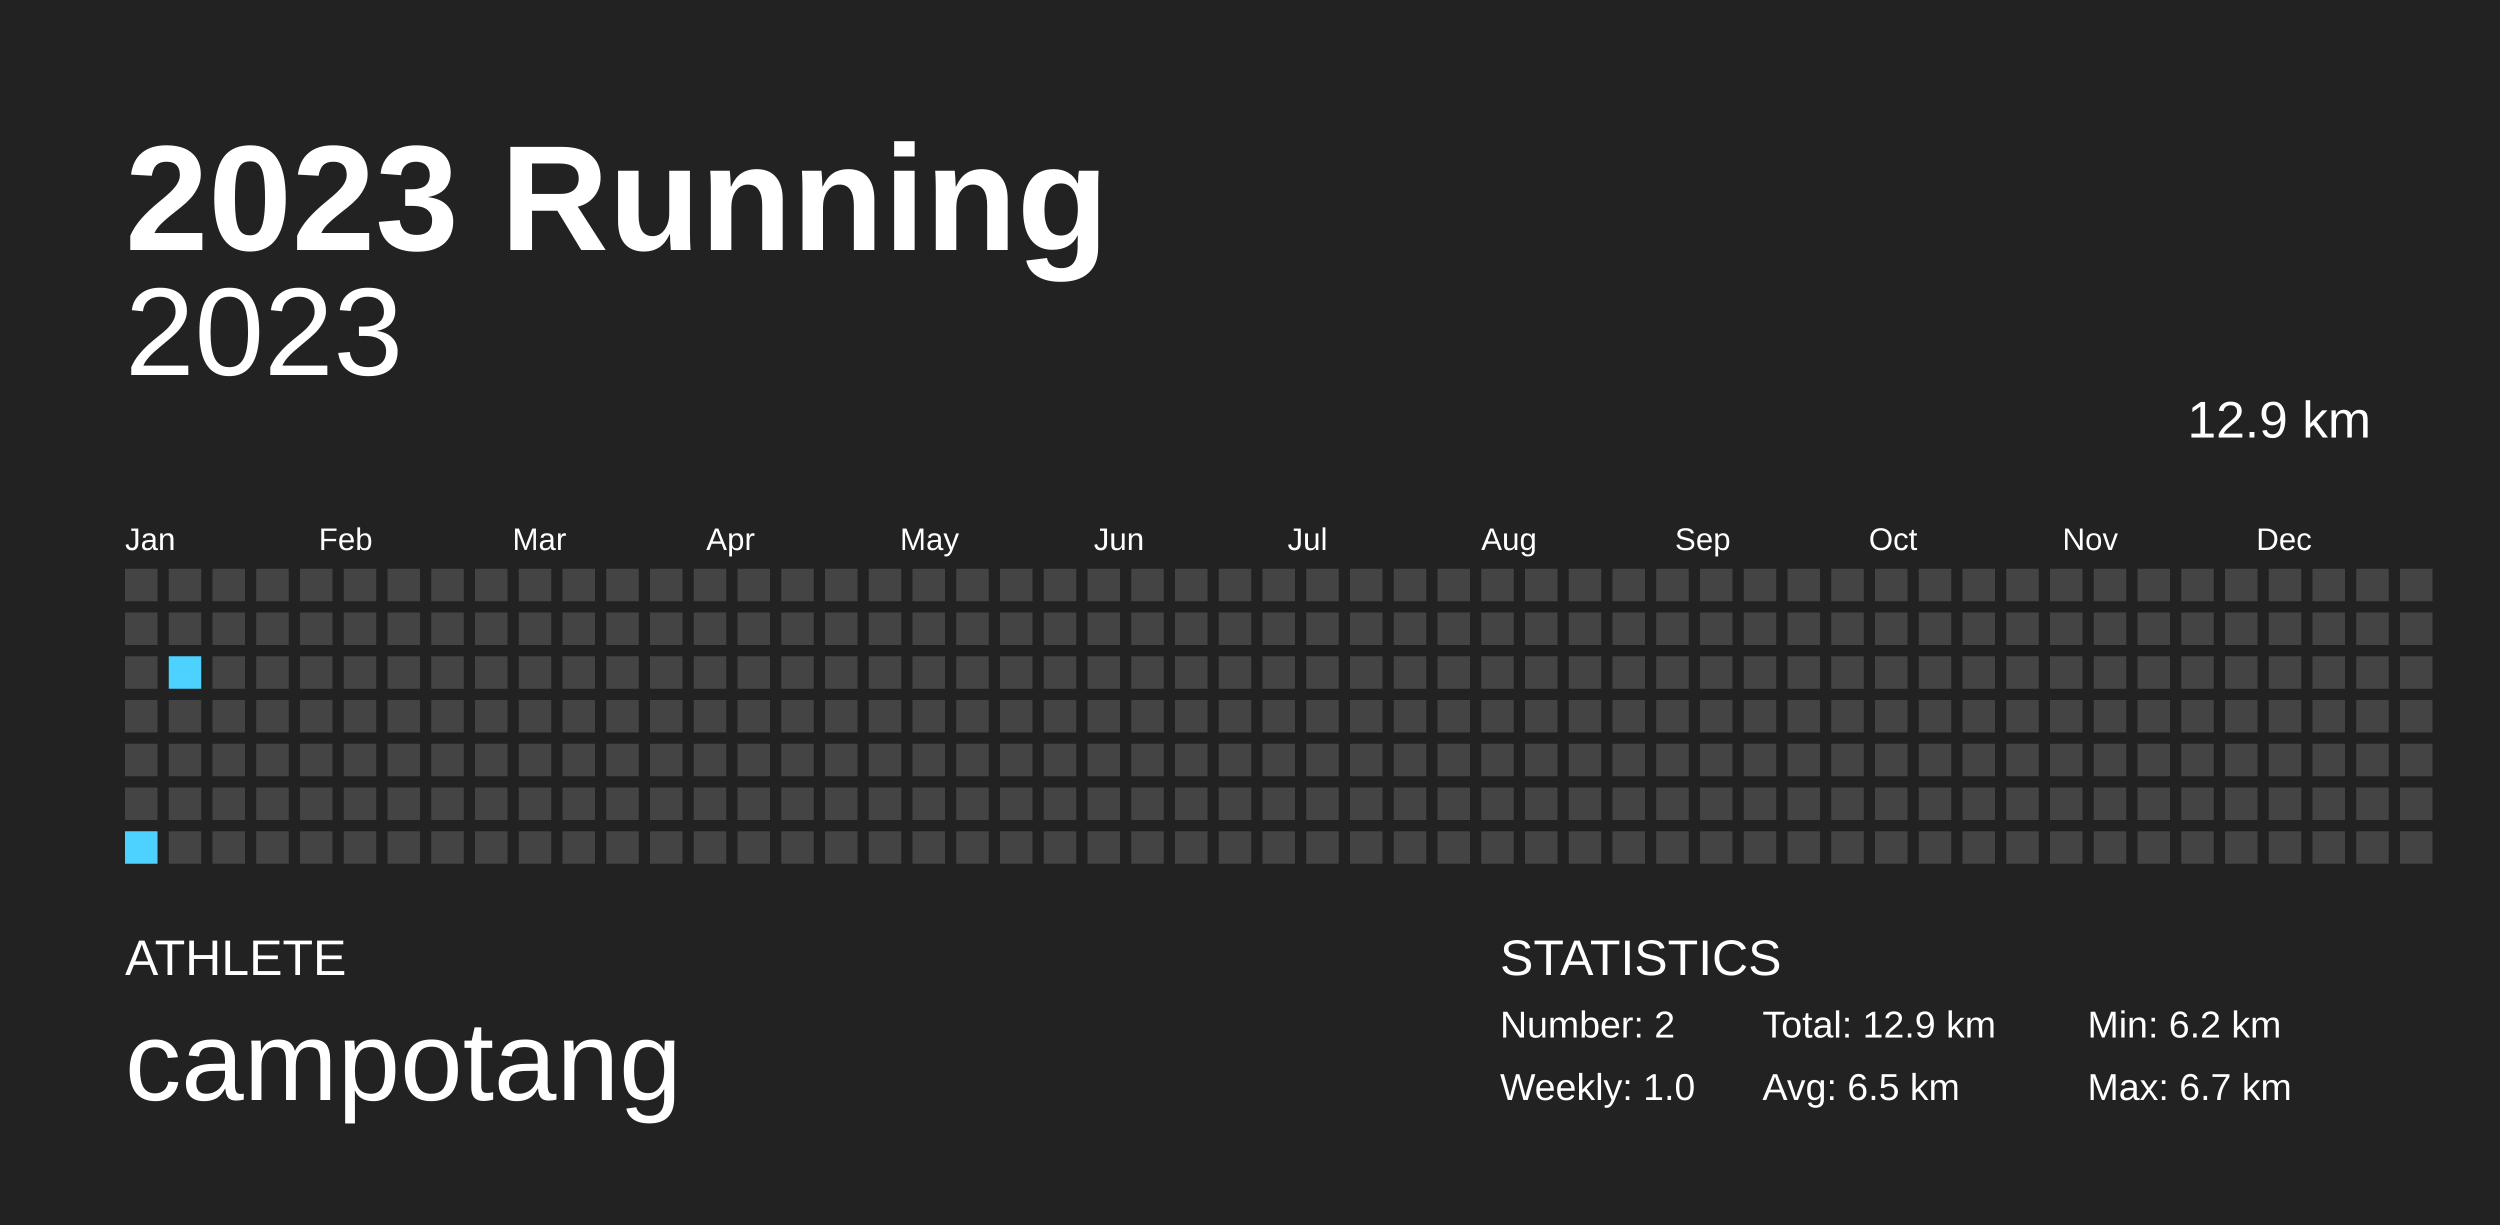
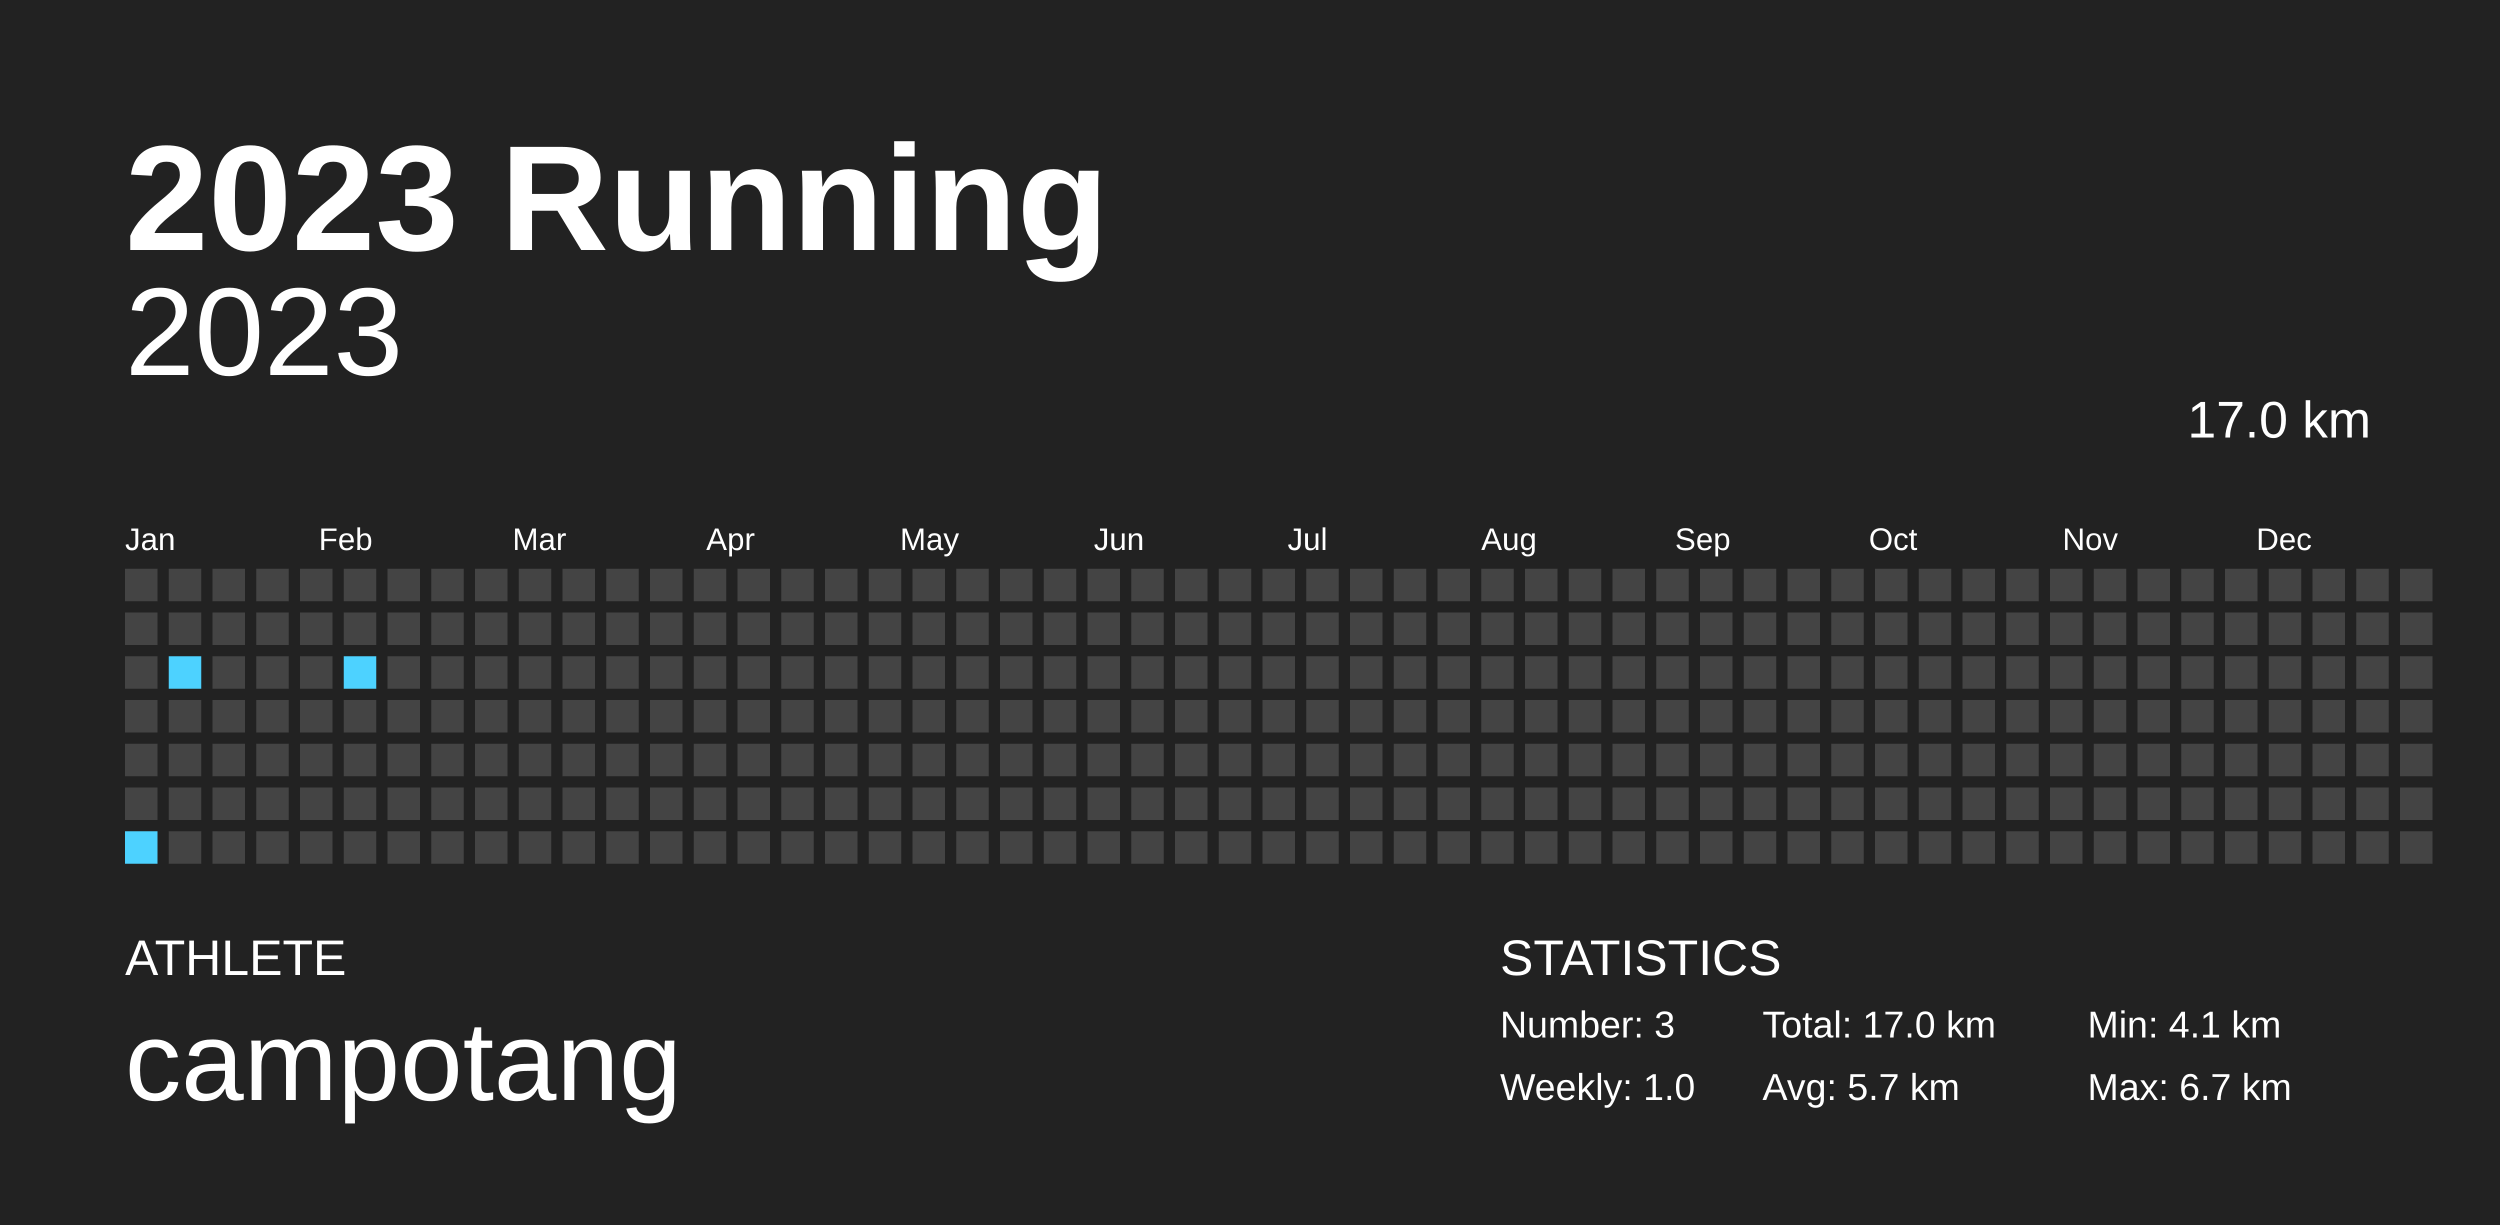
<svg xmlns="http://www.w3.org/2000/svg" baseProfile="full" height="98mm" version="1.1" viewBox="0,0,200,98" width="200mm">
  <defs />
  <rect fill="#222222" height="98" width="200" x="0" y="0" />
  <text fill="#FFFFFF" style="font-size:12px; font-family:Arial; font-weight:bold;" x="10" y="20">2023 Running</text>
  <text fill="#FFFFFF" style="font-size:4px; font-family:Arial" x="10" y="78">ATHLETE</text>
  <text fill="#FFFFFF" style="font-size:9px; font-family:Arial" x="10" y="88">campotang</text>
  <text fill="#FFFFFF" style="font-size:4px; font-family:Arial" x="120" y="78">STATISTICS</text>
-   <text fill="#FFFFFF" style="font-size:3px; font-family:Arial" x="120" y="83">Number: 2</text>
+   <text fill="#FFFFFF" style="font-size:3px; font-family:Arial" x="120" y="83">Number: 3</text>
  <text fill="#FFFFFF" style="font-size:3px; font-family:Arial" x="120" y="88">Weekly: 1.0</text>
-   <text fill="#FFFFFF" style="font-size:3px; font-family:Arial" x="141" y="83">Total: 12.9 km</text>
-   <text fill="#FFFFFF" style="font-size:3px; font-family:Arial" x="141" y="88">Avg: 6.5 km</text>
-   <text fill="#FFFFFF" style="font-size:3px; font-family:Arial" x="167" y="83">Min: 6.2 km</text>
+   <text fill="#FFFFFF" style="font-size:3px; font-family:Arial" x="141" y="83">Total: 17.0 km</text>
+   <text fill="#FFFFFF" style="font-size:3px; font-family:Arial" x="141" y="88">Avg: 5.7 km</text>
+   <text fill="#FFFFFF" style="font-size:3px; font-family:Arial" x="167" y="83">Min: 4.1 km</text>
  <text fill="#FFFFFF" style="font-size:3px; font-family:Arial" x="167" y="88">Max: 6.7 km</text>
  <text alignment-baseline="hanging" fill="#FFFFFF" style="font-size:10.0px; font-family:Arial;" x="10" y="30">2023</text>
-   <text alignment-baseline="hanging" fill="#FFFFFF" style="font-size:4.125px; font-family:Arial;" x="175" y="35">12.9 km</text>
+   <text alignment-baseline="hanging" fill="#FFFFFF" style="font-size:4.125px; font-family:Arial;" x="175" y="35">17.0 km</text>
  <text fill="#FFFFFF" style="font-size:2.5px; font-family:Arial" x="10.0" y="44">Jan</text>
  <text fill="#FFFFFF" style="font-size:2.5px; font-family:Arial" x="25.5" y="44">Feb</text>
  <text fill="#FFFFFF" style="font-size:2.5px; font-family:Arial" x="41.0" y="44">Mar</text>
  <text fill="#FFFFFF" style="font-size:2.5px; font-family:Arial" x="56.5" y="44">Apr</text>
  <text fill="#FFFFFF" style="font-size:2.5px; font-family:Arial" x="72.0" y="44">May</text>
  <text fill="#FFFFFF" style="font-size:2.5px; font-family:Arial" x="87.5" y="44">Jun</text>
  <text fill="#FFFFFF" style="font-size:2.5px; font-family:Arial" x="103.0" y="44">Jul</text>
  <text fill="#FFFFFF" style="font-size:2.5px; font-family:Arial" x="118.5" y="44">Aug</text>
  <text fill="#FFFFFF" style="font-size:2.5px; font-family:Arial" x="134.0" y="44">Sep</text>
  <text fill="#FFFFFF" style="font-size:2.5px; font-family:Arial" x="149.5" y="44">Oct</text>
  <text fill="#FFFFFF" style="font-size:2.5px; font-family:Arial" x="165.0" y="44">Nov</text>
  <text fill="#FFFFFF" style="font-size:2.5px; font-family:Arial" x="180.5" y="44">Dec</text>
  <rect fill="#444444" height="2.6" width="2.6" x="10.0" y="45.5" />
  <rect fill="#444444" height="2.6" width="2.6" x="10.0" y="49.0" />
  <rect fill="#444444" height="2.6" width="2.6" x="10.0" y="52.5" />
  <rect fill="#444444" height="2.6" width="2.6" x="10.0" y="56.0" />
  <rect fill="#444444" height="2.6" width="2.6" x="10.0" y="59.5" />
  <rect fill="#444444" height="2.6" width="2.6" x="10.0" y="63.0" />
  <rect fill="#4dd2ff" height="2.6" width="2.6" x="10.0" y="66.5" />
  <rect fill="#444444" height="2.6" width="2.6" x="13.5" y="45.5" />
  <rect fill="#444444" height="2.6" width="2.6" x="13.5" y="49.0" />
  <rect fill="#4dd2ff" height="2.6" width="2.6" x="13.5" y="52.5" />
  <rect fill="#444444" height="2.6" width="2.6" x="13.5" y="56.0" />
  <rect fill="#444444" height="2.6" width="2.6" x="13.5" y="59.5" />
  <rect fill="#444444" height="2.6" width="2.6" x="13.5" y="63.0" />
  <rect fill="#444444" height="2.6" width="2.6" x="13.5" y="66.5" />
  <rect fill="#444444" height="2.6" width="2.6" x="17.0" y="45.5" />
  <rect fill="#444444" height="2.6" width="2.6" x="17.0" y="49.0" />
  <rect fill="#444444" height="2.6" width="2.6" x="17.0" y="52.5" />
  <rect fill="#444444" height="2.6" width="2.6" x="17.0" y="56.0" />
  <rect fill="#444444" height="2.6" width="2.6" x="17.0" y="59.5" />
  <rect fill="#444444" height="2.6" width="2.6" x="17.0" y="63.0" />
  <rect fill="#444444" height="2.6" width="2.6" x="17.0" y="66.5" />
  <rect fill="#444444" height="2.6" width="2.6" x="20.5" y="45.5" />
  <rect fill="#444444" height="2.6" width="2.6" x="20.5" y="49.0" />
  <rect fill="#444444" height="2.6" width="2.6" x="20.5" y="52.5" />
  <rect fill="#444444" height="2.6" width="2.6" x="20.5" y="56.0" />
  <rect fill="#444444" height="2.6" width="2.6" x="20.5" y="59.5" />
  <rect fill="#444444" height="2.6" width="2.6" x="20.5" y="63.0" />
  <rect fill="#444444" height="2.6" width="2.6" x="20.5" y="66.5" />
  <rect fill="#444444" height="2.6" width="2.6" x="24.0" y="45.5" />
  <rect fill="#444444" height="2.6" width="2.6" x="24.0" y="49.0" />
  <rect fill="#444444" height="2.6" width="2.6" x="24.0" y="52.5" />
  <rect fill="#444444" height="2.6" width="2.6" x="24.0" y="56.0" />
  <rect fill="#444444" height="2.6" width="2.6" x="24.0" y="59.5" />
  <rect fill="#444444" height="2.6" width="2.6" x="24.0" y="63.0" />
  <rect fill="#444444" height="2.6" width="2.6" x="24.0" y="66.5" />
  <rect fill="#444444" height="2.6" width="2.6" x="27.5" y="45.5" />
  <rect fill="#444444" height="2.6" width="2.6" x="27.5" y="49.0" />
-   <rect fill="#444444" height="2.6" width="2.6" x="27.5" y="52.5" />
+   <rect fill="#4dd2ff" height="2.6" width="2.6" x="27.5" y="52.5" />
  <rect fill="#444444" height="2.6" width="2.6" x="27.5" y="56.0" />
  <rect fill="#444444" height="2.6" width="2.6" x="27.5" y="59.5" />
  <rect fill="#444444" height="2.6" width="2.6" x="27.5" y="63.0" />
  <rect fill="#444444" height="2.6" width="2.6" x="27.5" y="66.5" />
  <rect fill="#444444" height="2.6" width="2.6" x="31.0" y="45.5" />
  <rect fill="#444444" height="2.6" width="2.6" x="31.0" y="49.0" />
  <rect fill="#444444" height="2.6" width="2.6" x="31.0" y="52.5" />
  <rect fill="#444444" height="2.6" width="2.6" x="31.0" y="56.0" />
  <rect fill="#444444" height="2.6" width="2.6" x="31.0" y="59.5" />
  <rect fill="#444444" height="2.6" width="2.6" x="31.0" y="63.0" />
  <rect fill="#444444" height="2.6" width="2.6" x="31.0" y="66.5" />
  <rect fill="#444444" height="2.6" width="2.6" x="34.5" y="45.5" />
  <rect fill="#444444" height="2.6" width="2.6" x="34.5" y="49.0" />
  <rect fill="#444444" height="2.6" width="2.6" x="34.5" y="52.5" />
  <rect fill="#444444" height="2.6" width="2.6" x="34.5" y="56.0" />
  <rect fill="#444444" height="2.6" width="2.6" x="34.5" y="59.5" />
  <rect fill="#444444" height="2.6" width="2.6" x="34.5" y="63.0" />
  <rect fill="#444444" height="2.6" width="2.6" x="34.5" y="66.5" />
  <rect fill="#444444" height="2.6" width="2.6" x="38.0" y="45.5" />
  <rect fill="#444444" height="2.6" width="2.6" x="38.0" y="49.0" />
  <rect fill="#444444" height="2.6" width="2.6" x="38.0" y="52.5" />
  <rect fill="#444444" height="2.6" width="2.6" x="38.0" y="56.0" />
  <rect fill="#444444" height="2.6" width="2.6" x="38.0" y="59.5" />
  <rect fill="#444444" height="2.6" width="2.6" x="38.0" y="63.0" />
  <rect fill="#444444" height="2.6" width="2.6" x="38.0" y="66.5" />
  <rect fill="#444444" height="2.6" width="2.6" x="41.5" y="45.5" />
  <rect fill="#444444" height="2.6" width="2.6" x="41.5" y="49.0" />
  <rect fill="#444444" height="2.6" width="2.6" x="41.5" y="52.5" />
  <rect fill="#444444" height="2.6" width="2.6" x="41.5" y="56.0" />
  <rect fill="#444444" height="2.6" width="2.6" x="41.5" y="59.5" />
  <rect fill="#444444" height="2.6" width="2.6" x="41.5" y="63.0" />
  <rect fill="#444444" height="2.6" width="2.6" x="41.5" y="66.5" />
  <rect fill="#444444" height="2.6" width="2.6" x="45.0" y="45.5" />
  <rect fill="#444444" height="2.6" width="2.6" x="45.0" y="49.0" />
  <rect fill="#444444" height="2.6" width="2.6" x="45.0" y="52.5" />
  <rect fill="#444444" height="2.6" width="2.6" x="45.0" y="56.0" />
  <rect fill="#444444" height="2.6" width="2.6" x="45.0" y="59.5" />
  <rect fill="#444444" height="2.6" width="2.6" x="45.0" y="63.0" />
  <rect fill="#444444" height="2.6" width="2.6" x="45.0" y="66.5" />
  <rect fill="#444444" height="2.6" width="2.6" x="48.5" y="45.5" />
  <rect fill="#444444" height="2.6" width="2.6" x="48.5" y="49.0" />
  <rect fill="#444444" height="2.6" width="2.6" x="48.5" y="52.5" />
  <rect fill="#444444" height="2.6" width="2.6" x="48.5" y="56.0" />
  <rect fill="#444444" height="2.6" width="2.6" x="48.5" y="59.5" />
  <rect fill="#444444" height="2.6" width="2.6" x="48.5" y="63.0" />
  <rect fill="#444444" height="2.6" width="2.6" x="48.5" y="66.5" />
  <rect fill="#444444" height="2.6" width="2.6" x="52.0" y="45.5" />
  <rect fill="#444444" height="2.6" width="2.6" x="52.0" y="49.0" />
  <rect fill="#444444" height="2.6" width="2.6" x="52.0" y="52.5" />
  <rect fill="#444444" height="2.6" width="2.6" x="52.0" y="56.0" />
  <rect fill="#444444" height="2.6" width="2.6" x="52.0" y="59.5" />
  <rect fill="#444444" height="2.6" width="2.6" x="52.0" y="63.0" />
  <rect fill="#444444" height="2.6" width="2.6" x="52.0" y="66.5" />
  <rect fill="#444444" height="2.6" width="2.6" x="55.5" y="45.5" />
  <rect fill="#444444" height="2.6" width="2.6" x="55.5" y="49.0" />
  <rect fill="#444444" height="2.6" width="2.6" x="55.5" y="52.5" />
  <rect fill="#444444" height="2.6" width="2.6" x="55.5" y="56.0" />
  <rect fill="#444444" height="2.6" width="2.6" x="55.5" y="59.5" />
  <rect fill="#444444" height="2.6" width="2.6" x="55.5" y="63.0" />
  <rect fill="#444444" height="2.6" width="2.6" x="55.5" y="66.5" />
  <rect fill="#444444" height="2.6" width="2.6" x="59.0" y="45.5" />
  <rect fill="#444444" height="2.6" width="2.6" x="59.0" y="49.0" />
  <rect fill="#444444" height="2.6" width="2.6" x="59.0" y="52.5" />
  <rect fill="#444444" height="2.6" width="2.6" x="59.0" y="56.0" />
  <rect fill="#444444" height="2.6" width="2.6" x="59.0" y="59.5" />
  <rect fill="#444444" height="2.6" width="2.6" x="59.0" y="63.0" />
  <rect fill="#444444" height="2.6" width="2.6" x="59.0" y="66.5" />
  <rect fill="#444444" height="2.6" width="2.6" x="62.5" y="45.5" />
  <rect fill="#444444" height="2.6" width="2.6" x="62.5" y="49.0" />
  <rect fill="#444444" height="2.6" width="2.6" x="62.5" y="52.5" />
  <rect fill="#444444" height="2.6" width="2.6" x="62.5" y="56.0" />
  <rect fill="#444444" height="2.6" width="2.6" x="62.5" y="59.5" />
  <rect fill="#444444" height="2.6" width="2.6" x="62.5" y="63.0" />
  <rect fill="#444444" height="2.6" width="2.6" x="62.5" y="66.5" />
  <rect fill="#444444" height="2.6" width="2.6" x="66.0" y="45.5" />
  <rect fill="#444444" height="2.6" width="2.6" x="66.0" y="49.0" />
  <rect fill="#444444" height="2.6" width="2.6" x="66.0" y="52.5" />
  <rect fill="#444444" height="2.6" width="2.6" x="66.0" y="56.0" />
  <rect fill="#444444" height="2.6" width="2.6" x="66.0" y="59.5" />
  <rect fill="#444444" height="2.6" width="2.6" x="66.0" y="63.0" />
  <rect fill="#444444" height="2.6" width="2.6" x="66.0" y="66.5" />
  <rect fill="#444444" height="2.6" width="2.6" x="69.5" y="45.5" />
  <rect fill="#444444" height="2.6" width="2.6" x="69.5" y="49.0" />
  <rect fill="#444444" height="2.6" width="2.6" x="69.5" y="52.5" />
  <rect fill="#444444" height="2.6" width="2.6" x="69.5" y="56.0" />
  <rect fill="#444444" height="2.6" width="2.6" x="69.5" y="59.5" />
  <rect fill="#444444" height="2.6" width="2.6" x="69.5" y="63.0" />
  <rect fill="#444444" height="2.6" width="2.6" x="69.5" y="66.5" />
  <rect fill="#444444" height="2.6" width="2.6" x="73.0" y="45.5" />
  <rect fill="#444444" height="2.6" width="2.6" x="73.0" y="49.0" />
  <rect fill="#444444" height="2.6" width="2.6" x="73.0" y="52.5" />
  <rect fill="#444444" height="2.6" width="2.6" x="73.0" y="56.0" />
  <rect fill="#444444" height="2.6" width="2.6" x="73.0" y="59.5" />
  <rect fill="#444444" height="2.6" width="2.6" x="73.0" y="63.0" />
  <rect fill="#444444" height="2.6" width="2.6" x="73.0" y="66.5" />
  <rect fill="#444444" height="2.6" width="2.6" x="76.5" y="45.5" />
  <rect fill="#444444" height="2.6" width="2.6" x="76.5" y="49.0" />
  <rect fill="#444444" height="2.6" width="2.6" x="76.5" y="52.5" />
  <rect fill="#444444" height="2.6" width="2.6" x="76.5" y="56.0" />
  <rect fill="#444444" height="2.6" width="2.6" x="76.5" y="59.5" />
  <rect fill="#444444" height="2.6" width="2.6" x="76.5" y="63.0" />
  <rect fill="#444444" height="2.6" width="2.6" x="76.5" y="66.5" />
  <rect fill="#444444" height="2.6" width="2.6" x="80.0" y="45.5" />
  <rect fill="#444444" height="2.6" width="2.6" x="80.0" y="49.0" />
  <rect fill="#444444" height="2.6" width="2.6" x="80.0" y="52.5" />
  <rect fill="#444444" height="2.6" width="2.6" x="80.0" y="56.0" />
  <rect fill="#444444" height="2.6" width="2.6" x="80.0" y="59.5" />
  <rect fill="#444444" height="2.6" width="2.6" x="80.0" y="63.0" />
  <rect fill="#444444" height="2.6" width="2.6" x="80.0" y="66.5" />
  <rect fill="#444444" height="2.6" width="2.6" x="83.5" y="45.5" />
  <rect fill="#444444" height="2.6" width="2.6" x="83.5" y="49.0" />
  <rect fill="#444444" height="2.6" width="2.6" x="83.5" y="52.5" />
  <rect fill="#444444" height="2.6" width="2.6" x="83.5" y="56.0" />
  <rect fill="#444444" height="2.6" width="2.6" x="83.5" y="59.5" />
  <rect fill="#444444" height="2.6" width="2.6" x="83.5" y="63.0" />
  <rect fill="#444444" height="2.6" width="2.6" x="83.5" y="66.5" />
  <rect fill="#444444" height="2.6" width="2.6" x="87.0" y="45.5" />
  <rect fill="#444444" height="2.6" width="2.6" x="87.0" y="49.0" />
  <rect fill="#444444" height="2.6" width="2.6" x="87.0" y="52.5" />
  <rect fill="#444444" height="2.6" width="2.6" x="87.0" y="56.0" />
  <rect fill="#444444" height="2.6" width="2.6" x="87.0" y="59.5" />
  <rect fill="#444444" height="2.6" width="2.6" x="87.0" y="63.0" />
  <rect fill="#444444" height="2.6" width="2.6" x="87.0" y="66.5" />
  <rect fill="#444444" height="2.6" width="2.6" x="90.5" y="45.5" />
  <rect fill="#444444" height="2.6" width="2.6" x="90.5" y="49.0" />
  <rect fill="#444444" height="2.6" width="2.6" x="90.5" y="52.5" />
  <rect fill="#444444" height="2.6" width="2.6" x="90.5" y="56.0" />
  <rect fill="#444444" height="2.6" width="2.6" x="90.5" y="59.5" />
  <rect fill="#444444" height="2.6" width="2.6" x="90.5" y="63.0" />
  <rect fill="#444444" height="2.6" width="2.6" x="90.5" y="66.5" />
  <rect fill="#444444" height="2.6" width="2.6" x="94.0" y="45.5" />
  <rect fill="#444444" height="2.6" width="2.6" x="94.0" y="49.0" />
  <rect fill="#444444" height="2.6" width="2.6" x="94.0" y="52.5" />
  <rect fill="#444444" height="2.6" width="2.6" x="94.0" y="56.0" />
  <rect fill="#444444" height="2.6" width="2.6" x="94.0" y="59.5" />
  <rect fill="#444444" height="2.6" width="2.6" x="94.0" y="63.0" />
  <rect fill="#444444" height="2.6" width="2.6" x="94.0" y="66.5" />
  <rect fill="#444444" height="2.6" width="2.6" x="97.5" y="45.5" />
  <rect fill="#444444" height="2.6" width="2.6" x="97.5" y="49.0" />
  <rect fill="#444444" height="2.6" width="2.6" x="97.5" y="52.5" />
  <rect fill="#444444" height="2.6" width="2.6" x="97.5" y="56.0" />
  <rect fill="#444444" height="2.6" width="2.6" x="97.5" y="59.5" />
  <rect fill="#444444" height="2.6" width="2.6" x="97.5" y="63.0" />
  <rect fill="#444444" height="2.6" width="2.6" x="97.5" y="66.5" />
  <rect fill="#444444" height="2.6" width="2.6" x="101.0" y="45.5" />
  <rect fill="#444444" height="2.6" width="2.6" x="101.0" y="49.0" />
  <rect fill="#444444" height="2.6" width="2.6" x="101.0" y="52.5" />
  <rect fill="#444444" height="2.6" width="2.6" x="101.0" y="56.0" />
  <rect fill="#444444" height="2.6" width="2.6" x="101.0" y="59.5" />
  <rect fill="#444444" height="2.6" width="2.6" x="101.0" y="63.0" />
  <rect fill="#444444" height="2.6" width="2.6" x="101.0" y="66.5" />
  <rect fill="#444444" height="2.6" width="2.6" x="104.5" y="45.5" />
  <rect fill="#444444" height="2.6" width="2.6" x="104.5" y="49.0" />
  <rect fill="#444444" height="2.6" width="2.6" x="104.5" y="52.5" />
  <rect fill="#444444" height="2.6" width="2.6" x="104.5" y="56.0" />
  <rect fill="#444444" height="2.6" width="2.6" x="104.5" y="59.5" />
  <rect fill="#444444" height="2.6" width="2.6" x="104.5" y="63.0" />
  <rect fill="#444444" height="2.6" width="2.6" x="104.5" y="66.5" />
  <rect fill="#444444" height="2.6" width="2.6" x="108.0" y="45.5" />
  <rect fill="#444444" height="2.6" width="2.6" x="108.0" y="49.0" />
  <rect fill="#444444" height="2.6" width="2.6" x="108.0" y="52.5" />
  <rect fill="#444444" height="2.6" width="2.6" x="108.0" y="56.0" />
  <rect fill="#444444" height="2.6" width="2.6" x="108.0" y="59.5" />
  <rect fill="#444444" height="2.6" width="2.6" x="108.0" y="63.0" />
  <rect fill="#444444" height="2.6" width="2.6" x="108.0" y="66.5" />
  <rect fill="#444444" height="2.6" width="2.6" x="111.5" y="45.5" />
  <rect fill="#444444" height="2.6" width="2.6" x="111.5" y="49.0" />
  <rect fill="#444444" height="2.6" width="2.6" x="111.5" y="52.5" />
  <rect fill="#444444" height="2.6" width="2.6" x="111.5" y="56.0" />
  <rect fill="#444444" height="2.6" width="2.6" x="111.5" y="59.5" />
  <rect fill="#444444" height="2.6" width="2.6" x="111.5" y="63.0" />
  <rect fill="#444444" height="2.6" width="2.6" x="111.5" y="66.5" />
  <rect fill="#444444" height="2.6" width="2.6" x="115.0" y="45.5" />
  <rect fill="#444444" height="2.6" width="2.6" x="115.0" y="49.0" />
  <rect fill="#444444" height="2.6" width="2.6" x="115.0" y="52.5" />
  <rect fill="#444444" height="2.6" width="2.6" x="115.0" y="56.0" />
  <rect fill="#444444" height="2.6" width="2.6" x="115.0" y="59.5" />
  <rect fill="#444444" height="2.6" width="2.6" x="115.0" y="63.0" />
  <rect fill="#444444" height="2.6" width="2.6" x="115.0" y="66.5" />
  <rect fill="#444444" height="2.6" width="2.6" x="118.5" y="45.5" />
  <rect fill="#444444" height="2.6" width="2.6" x="118.5" y="49.0" />
  <rect fill="#444444" height="2.6" width="2.6" x="118.5" y="52.5" />
  <rect fill="#444444" height="2.6" width="2.6" x="118.5" y="56.0" />
  <rect fill="#444444" height="2.6" width="2.6" x="118.5" y="59.5" />
  <rect fill="#444444" height="2.6" width="2.6" x="118.5" y="63.0" />
  <rect fill="#444444" height="2.6" width="2.6" x="118.5" y="66.5" />
  <rect fill="#444444" height="2.6" width="2.6" x="122.0" y="45.5" />
  <rect fill="#444444" height="2.6" width="2.6" x="122.0" y="49.0" />
  <rect fill="#444444" height="2.6" width="2.6" x="122.0" y="52.5" />
  <rect fill="#444444" height="2.6" width="2.6" x="122.0" y="56.0" />
  <rect fill="#444444" height="2.6" width="2.6" x="122.0" y="59.5" />
  <rect fill="#444444" height="2.6" width="2.6" x="122.0" y="63.0" />
  <rect fill="#444444" height="2.6" width="2.6" x="122.0" y="66.5" />
  <rect fill="#444444" height="2.6" width="2.6" x="125.5" y="45.5" />
  <rect fill="#444444" height="2.6" width="2.6" x="125.5" y="49.0" />
  <rect fill="#444444" height="2.6" width="2.6" x="125.5" y="52.5" />
  <rect fill="#444444" height="2.6" width="2.6" x="125.5" y="56.0" />
  <rect fill="#444444" height="2.6" width="2.6" x="125.5" y="59.5" />
  <rect fill="#444444" height="2.6" width="2.6" x="125.5" y="63.0" />
  <rect fill="#444444" height="2.6" width="2.6" x="125.5" y="66.5" />
  <rect fill="#444444" height="2.6" width="2.6" x="129.0" y="45.5" />
  <rect fill="#444444" height="2.6" width="2.6" x="129.0" y="49.0" />
  <rect fill="#444444" height="2.6" width="2.6" x="129.0" y="52.5" />
  <rect fill="#444444" height="2.6" width="2.6" x="129.0" y="56.0" />
  <rect fill="#444444" height="2.6" width="2.6" x="129.0" y="59.5" />
  <rect fill="#444444" height="2.6" width="2.6" x="129.0" y="63.0" />
  <rect fill="#444444" height="2.6" width="2.6" x="129.0" y="66.5" />
  <rect fill="#444444" height="2.6" width="2.6" x="132.5" y="45.5" />
  <rect fill="#444444" height="2.6" width="2.6" x="132.5" y="49.0" />
  <rect fill="#444444" height="2.6" width="2.6" x="132.5" y="52.5" />
  <rect fill="#444444" height="2.6" width="2.6" x="132.5" y="56.0" />
  <rect fill="#444444" height="2.6" width="2.6" x="132.5" y="59.5" />
  <rect fill="#444444" height="2.6" width="2.6" x="132.5" y="63.0" />
  <rect fill="#444444" height="2.6" width="2.6" x="132.5" y="66.5" />
  <rect fill="#444444" height="2.6" width="2.6" x="136.0" y="45.5" />
  <rect fill="#444444" height="2.6" width="2.6" x="136.0" y="49.0" />
  <rect fill="#444444" height="2.6" width="2.6" x="136.0" y="52.5" />
  <rect fill="#444444" height="2.6" width="2.6" x="136.0" y="56.0" />
  <rect fill="#444444" height="2.6" width="2.6" x="136.0" y="59.5" />
  <rect fill="#444444" height="2.6" width="2.6" x="136.0" y="63.0" />
  <rect fill="#444444" height="2.6" width="2.6" x="136.0" y="66.5" />
  <rect fill="#444444" height="2.6" width="2.6" x="139.5" y="45.5" />
  <rect fill="#444444" height="2.6" width="2.6" x="139.5" y="49.0" />
  <rect fill="#444444" height="2.6" width="2.6" x="139.5" y="52.5" />
  <rect fill="#444444" height="2.6" width="2.6" x="139.5" y="56.0" />
  <rect fill="#444444" height="2.6" width="2.6" x="139.5" y="59.5" />
  <rect fill="#444444" height="2.6" width="2.6" x="139.5" y="63.0" />
  <rect fill="#444444" height="2.6" width="2.6" x="139.5" y="66.5" />
  <rect fill="#444444" height="2.6" width="2.6" x="143.0" y="45.5" />
  <rect fill="#444444" height="2.6" width="2.6" x="143.0" y="49.0" />
  <rect fill="#444444" height="2.6" width="2.6" x="143.0" y="52.5" />
  <rect fill="#444444" height="2.6" width="2.6" x="143.0" y="56.0" />
  <rect fill="#444444" height="2.6" width="2.6" x="143.0" y="59.5" />
  <rect fill="#444444" height="2.6" width="2.6" x="143.0" y="63.0" />
  <rect fill="#444444" height="2.6" width="2.6" x="143.0" y="66.5" />
  <rect fill="#444444" height="2.6" width="2.6" x="146.5" y="45.5" />
  <rect fill="#444444" height="2.6" width="2.6" x="146.5" y="49.0" />
  <rect fill="#444444" height="2.6" width="2.6" x="146.5" y="52.5" />
  <rect fill="#444444" height="2.6" width="2.6" x="146.5" y="56.0" />
  <rect fill="#444444" height="2.6" width="2.6" x="146.5" y="59.5" />
  <rect fill="#444444" height="2.6" width="2.6" x="146.5" y="63.0" />
  <rect fill="#444444" height="2.6" width="2.6" x="146.5" y="66.5" />
  <rect fill="#444444" height="2.6" width="2.6" x="150.0" y="45.5" />
  <rect fill="#444444" height="2.6" width="2.6" x="150.0" y="49.0" />
  <rect fill="#444444" height="2.6" width="2.6" x="150.0" y="52.5" />
  <rect fill="#444444" height="2.6" width="2.6" x="150.0" y="56.0" />
  <rect fill="#444444" height="2.6" width="2.6" x="150.0" y="59.5" />
  <rect fill="#444444" height="2.6" width="2.6" x="150.0" y="63.0" />
  <rect fill="#444444" height="2.6" width="2.6" x="150.0" y="66.5" />
  <rect fill="#444444" height="2.6" width="2.6" x="153.5" y="45.5" />
  <rect fill="#444444" height="2.6" width="2.6" x="153.5" y="49.0" />
  <rect fill="#444444" height="2.6" width="2.6" x="153.5" y="52.5" />
  <rect fill="#444444" height="2.6" width="2.6" x="153.5" y="56.0" />
  <rect fill="#444444" height="2.6" width="2.6" x="153.5" y="59.5" />
  <rect fill="#444444" height="2.6" width="2.6" x="153.5" y="63.0" />
  <rect fill="#444444" height="2.6" width="2.6" x="153.5" y="66.5" />
  <rect fill="#444444" height="2.6" width="2.6" x="157.0" y="45.5" />
  <rect fill="#444444" height="2.6" width="2.6" x="157.0" y="49.0" />
  <rect fill="#444444" height="2.6" width="2.6" x="157.0" y="52.5" />
  <rect fill="#444444" height="2.6" width="2.6" x="157.0" y="56.0" />
  <rect fill="#444444" height="2.6" width="2.6" x="157.0" y="59.5" />
  <rect fill="#444444" height="2.6" width="2.6" x="157.0" y="63.0" />
  <rect fill="#444444" height="2.6" width="2.6" x="157.0" y="66.5" />
  <rect fill="#444444" height="2.6" width="2.6" x="160.5" y="45.5" />
  <rect fill="#444444" height="2.6" width="2.6" x="160.5" y="49.0" />
  <rect fill="#444444" height="2.6" width="2.6" x="160.5" y="52.5" />
  <rect fill="#444444" height="2.6" width="2.6" x="160.5" y="56.0" />
  <rect fill="#444444" height="2.6" width="2.6" x="160.5" y="59.5" />
  <rect fill="#444444" height="2.6" width="2.6" x="160.5" y="63.0" />
  <rect fill="#444444" height="2.6" width="2.6" x="160.5" y="66.5" />
  <rect fill="#444444" height="2.6" width="2.6" x="164.0" y="45.5" />
  <rect fill="#444444" height="2.6" width="2.6" x="164.0" y="49.0" />
  <rect fill="#444444" height="2.6" width="2.6" x="164.0" y="52.5" />
  <rect fill="#444444" height="2.6" width="2.6" x="164.0" y="56.0" />
  <rect fill="#444444" height="2.6" width="2.6" x="164.0" y="59.5" />
  <rect fill="#444444" height="2.6" width="2.6" x="164.0" y="63.0" />
  <rect fill="#444444" height="2.6" width="2.6" x="164.0" y="66.5" />
  <rect fill="#444444" height="2.6" width="2.6" x="167.5" y="45.5" />
  <rect fill="#444444" height="2.6" width="2.6" x="167.5" y="49.0" />
  <rect fill="#444444" height="2.6" width="2.6" x="167.5" y="52.5" />
  <rect fill="#444444" height="2.6" width="2.6" x="167.5" y="56.0" />
  <rect fill="#444444" height="2.6" width="2.6" x="167.5" y="59.5" />
  <rect fill="#444444" height="2.6" width="2.6" x="167.5" y="63.0" />
  <rect fill="#444444" height="2.6" width="2.6" x="167.5" y="66.5" />
  <rect fill="#444444" height="2.6" width="2.6" x="171.0" y="45.5" />
  <rect fill="#444444" height="2.6" width="2.6" x="171.0" y="49.0" />
  <rect fill="#444444" height="2.6" width="2.6" x="171.0" y="52.5" />
  <rect fill="#444444" height="2.6" width="2.6" x="171.0" y="56.0" />
  <rect fill="#444444" height="2.6" width="2.6" x="171.0" y="59.5" />
  <rect fill="#444444" height="2.6" width="2.6" x="171.0" y="63.0" />
  <rect fill="#444444" height="2.6" width="2.6" x="171.0" y="66.5" />
  <rect fill="#444444" height="2.6" width="2.6" x="174.5" y="45.5" />
  <rect fill="#444444" height="2.6" width="2.6" x="174.5" y="49.0" />
  <rect fill="#444444" height="2.6" width="2.6" x="174.5" y="52.5" />
  <rect fill="#444444" height="2.6" width="2.6" x="174.5" y="56.0" />
  <rect fill="#444444" height="2.6" width="2.6" x="174.5" y="59.5" />
  <rect fill="#444444" height="2.6" width="2.6" x="174.5" y="63.0" />
  <rect fill="#444444" height="2.6" width="2.6" x="174.5" y="66.5" />
  <rect fill="#444444" height="2.6" width="2.6" x="178.0" y="45.5" />
  <rect fill="#444444" height="2.6" width="2.6" x="178.0" y="49.0" />
  <rect fill="#444444" height="2.6" width="2.6" x="178.0" y="52.5" />
  <rect fill="#444444" height="2.6" width="2.6" x="178.0" y="56.0" />
  <rect fill="#444444" height="2.6" width="2.6" x="178.0" y="59.5" />
  <rect fill="#444444" height="2.6" width="2.6" x="178.0" y="63.0" />
  <rect fill="#444444" height="2.6" width="2.6" x="178.0" y="66.5" />
  <rect fill="#444444" height="2.6" width="2.6" x="181.5" y="45.5" />
  <rect fill="#444444" height="2.6" width="2.6" x="181.5" y="49.0" />
  <rect fill="#444444" height="2.6" width="2.6" x="181.5" y="52.5" />
  <rect fill="#444444" height="2.6" width="2.6" x="181.5" y="56.0" />
  <rect fill="#444444" height="2.6" width="2.6" x="181.5" y="59.5" />
  <rect fill="#444444" height="2.6" width="2.6" x="181.5" y="63.0" />
  <rect fill="#444444" height="2.6" width="2.6" x="181.5" y="66.5" />
  <rect fill="#444444" height="2.6" width="2.6" x="185.0" y="45.5" />
  <rect fill="#444444" height="2.6" width="2.6" x="185.0" y="49.0" />
  <rect fill="#444444" height="2.6" width="2.6" x="185.0" y="52.5" />
  <rect fill="#444444" height="2.6" width="2.6" x="185.0" y="56.0" />
  <rect fill="#444444" height="2.6" width="2.6" x="185.0" y="59.5" />
  <rect fill="#444444" height="2.6" width="2.6" x="185.0" y="63.0" />
  <rect fill="#444444" height="2.6" width="2.6" x="185.0" y="66.5" />
  <rect fill="#444444" height="2.6" width="2.6" x="188.5" y="45.5" />
  <rect fill="#444444" height="2.6" width="2.6" x="188.5" y="49.0" />
  <rect fill="#444444" height="2.6" width="2.6" x="188.5" y="52.5" />
  <rect fill="#444444" height="2.6" width="2.6" x="188.5" y="56.0" />
  <rect fill="#444444" height="2.6" width="2.6" x="188.5" y="59.5" />
  <rect fill="#444444" height="2.6" width="2.6" x="188.5" y="63.0" />
  <rect fill="#444444" height="2.6" width="2.6" x="188.5" y="66.5" />
  <rect fill="#444444" height="2.6" width="2.6" x="192.0" y="45.5" />
  <rect fill="#444444" height="2.6" width="2.6" x="192.0" y="49.0" />
  <rect fill="#444444" height="2.6" width="2.6" x="192.0" y="52.5" />
  <rect fill="#444444" height="2.6" width="2.6" x="192.0" y="56.0" />
  <rect fill="#444444" height="2.6" width="2.6" x="192.0" y="59.5" />
  <rect fill="#444444" height="2.6" width="2.6" x="192.0" y="63.0" />
  <rect fill="#444444" height="2.6" width="2.6" x="192.0" y="66.5" />
</svg>
